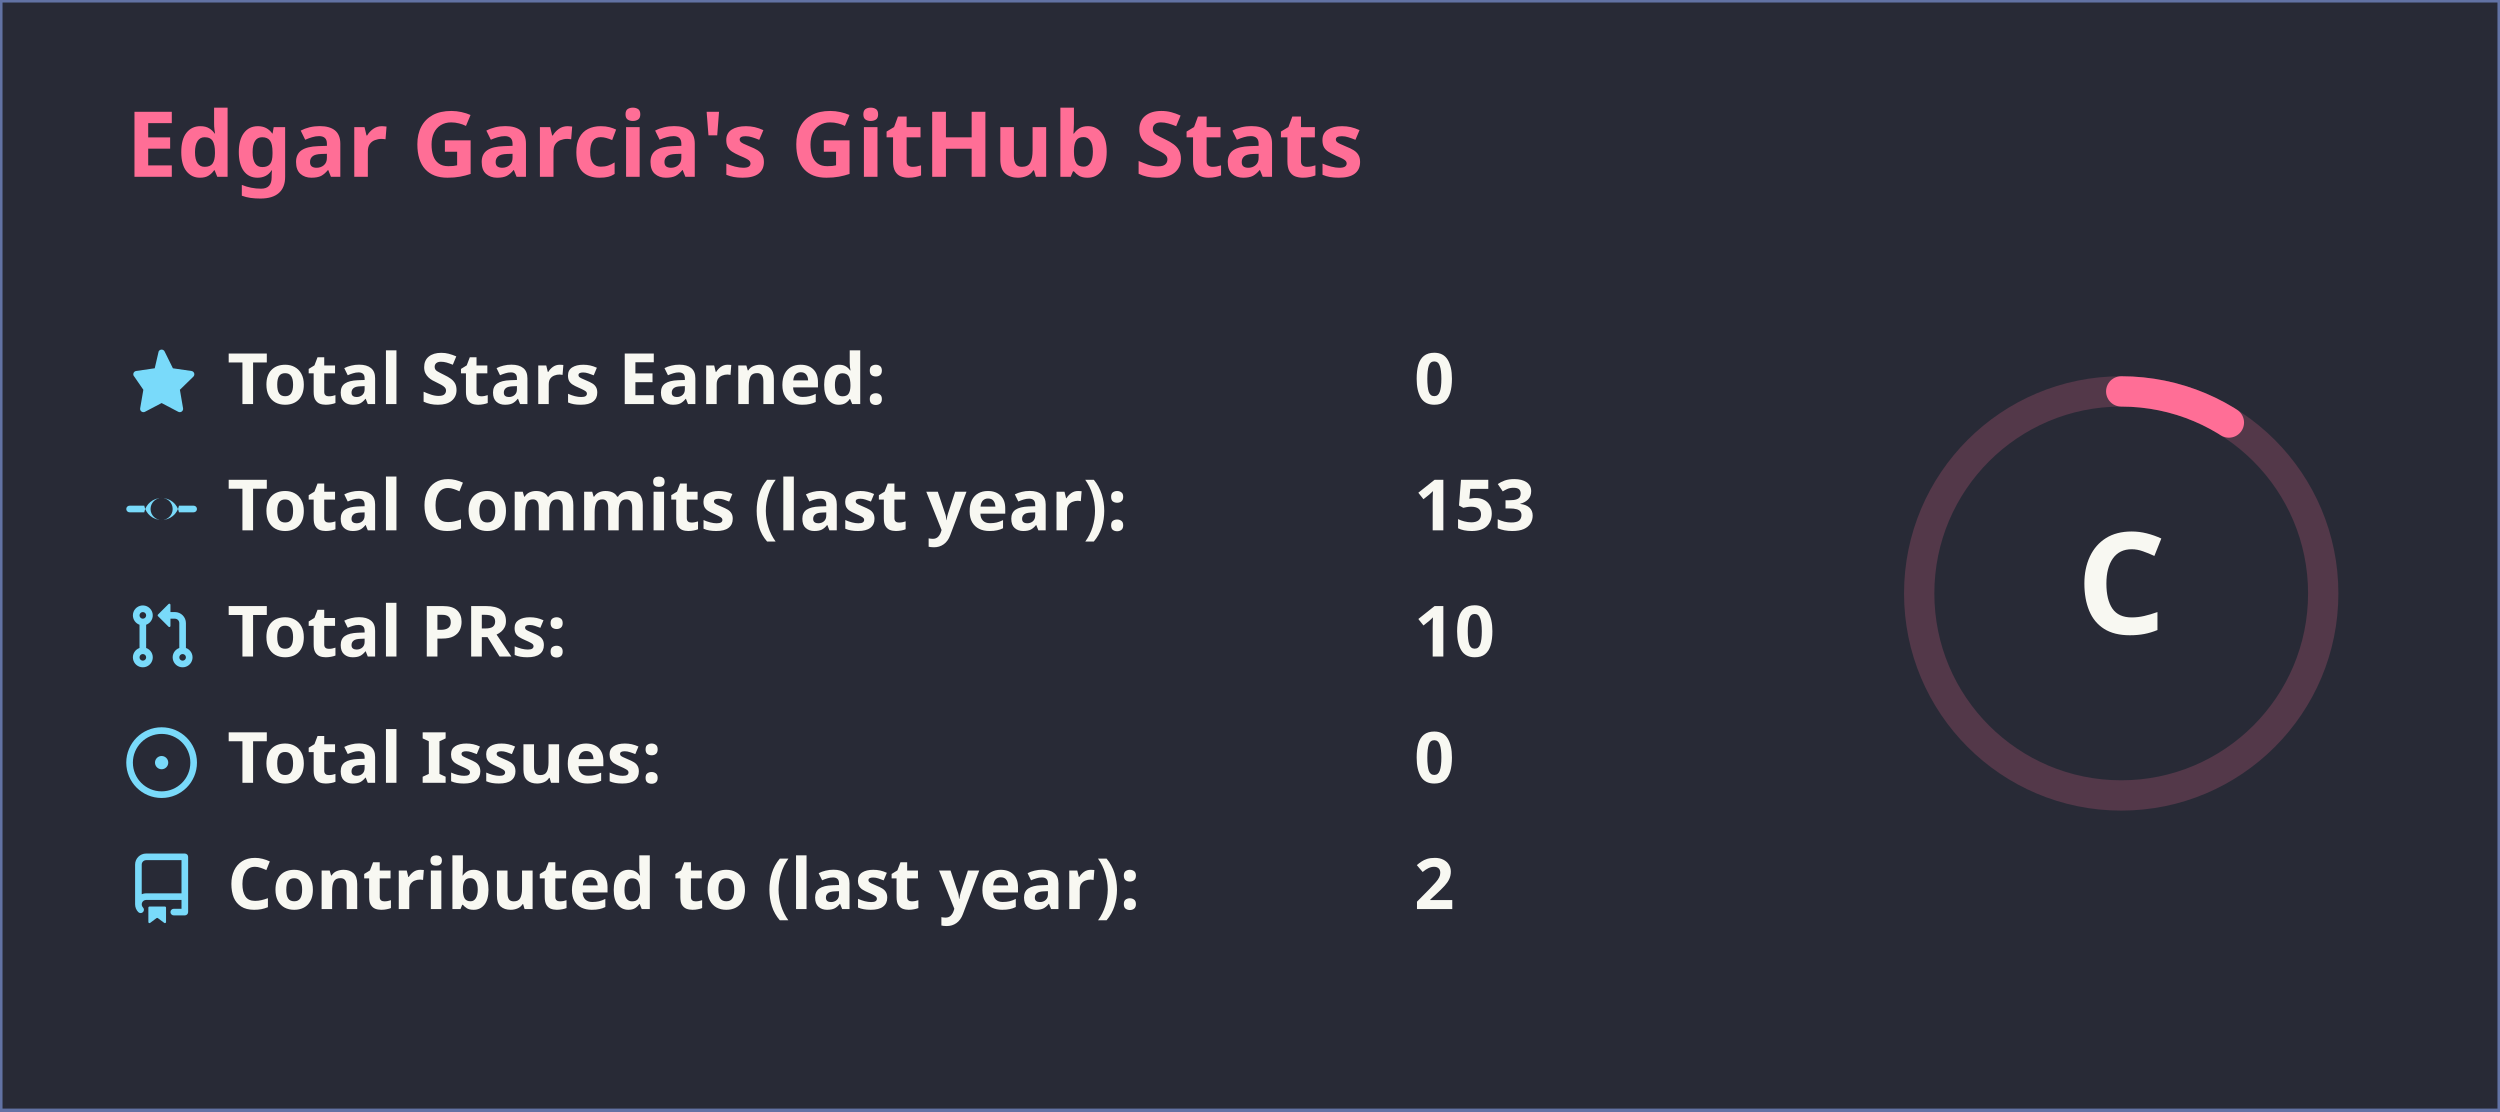
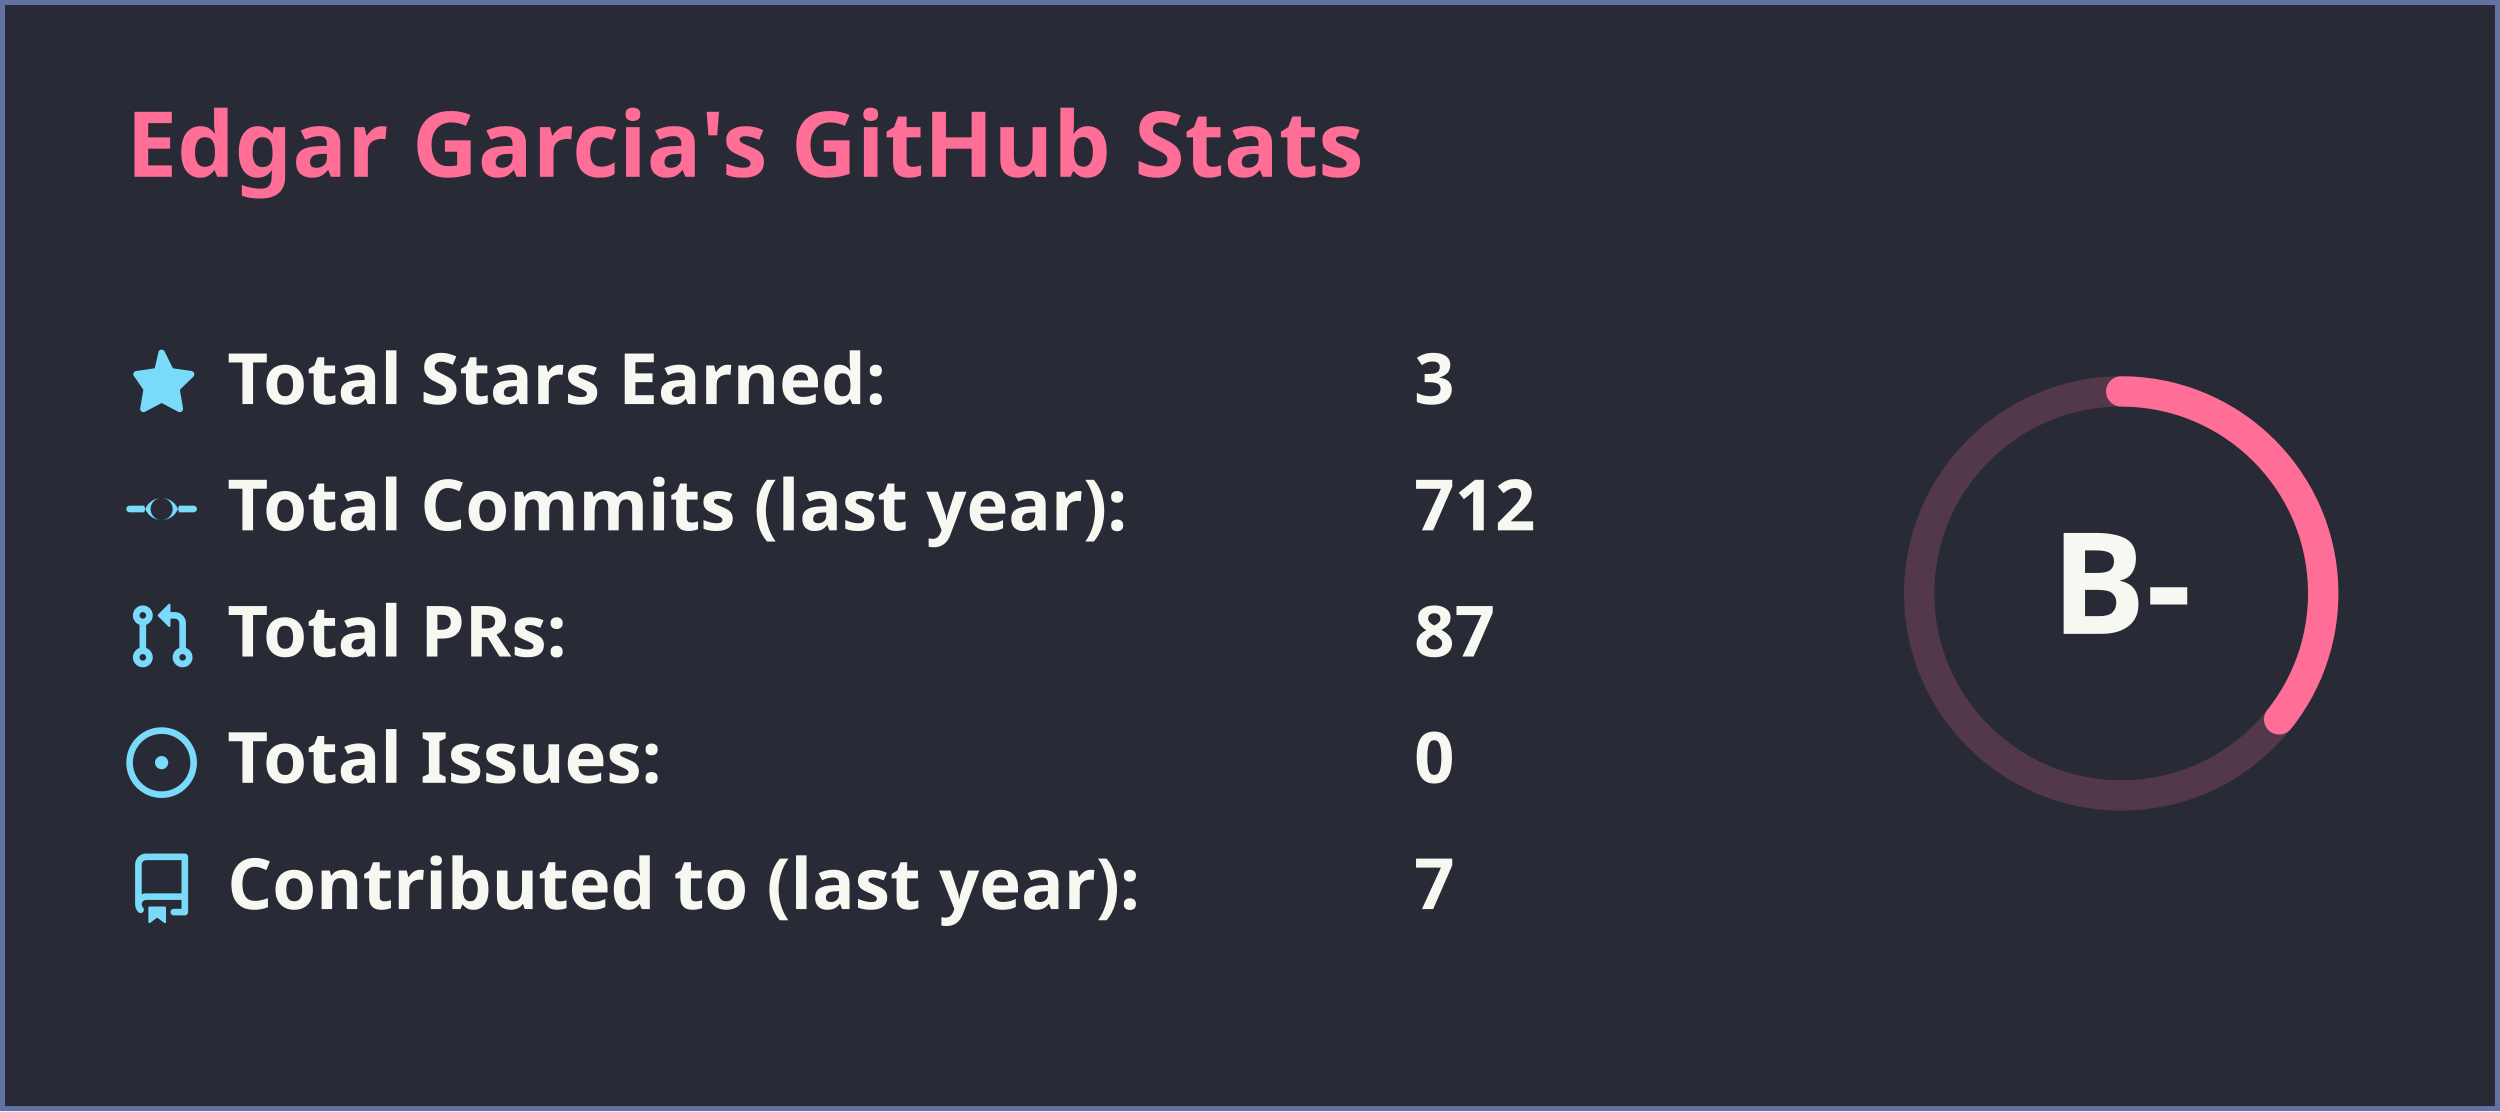
<svg xmlns="http://www.w3.org/2000/svg" width="495" height="220" viewBox="0 0 495 220" fill="none">
  <style>
    .header {
      font: 600 18px 'Segoe UI', Ubuntu, "Helvetica Neue", Sans-Serif;
      fill: #ff6e96;
    }
    .stat {
      font: 700 14px 'Segoe UI', Ubuntu, "Helvetica Neue", Sans-Serif;
      fill: #f8f8f2;
    }
    .rank-text {
      font: 800 28px 'Segoe UI', Ubuntu, "Helvetica Neue", Sans-Serif;
      fill: #f8f8f2;
    }
    .rank-circle {
      stroke: #ff6e96;
      stroke-dasharray: 251.327;
      stroke-width: 6;
      stroke-linecap: round;
    }
    .rank-circle-rim {
      stroke: #ff6e96;
      stroke-width: 6;
      opacity: 0.2;
    }
  </style>
-   <rect x="0" y="0" rx="0" width="495" height="220" fill="#282a36" stroke="#6272a4" stroke-width="1" />
+   <rect x="0.5" y="0.5" rx="0" width="494" height="219" fill="#282a36" stroke="#6272a4" stroke-opacity="1" stroke-width="1" />
  <text data-testid="card-title" x="25" y="35" class="header">Edgar Garcia's GitHub Stats</text>
  <g transform="translate(25, 0)">
    <g transform="translate(0, 69)">
      <svg width="14" height="14" viewBox="0 0 16 16">
        <path fill="#79dafa" d="M8 .25a.75.75 0 01.673.418l1.882 3.815 4.21.612a.75.75 0 01.416 1.279l-3.046 2.97.719 4.192a.751.751 0 01-1.088.791L8 12.347l-3.766 1.98a.75.75 0 01-1.088-.79l.72-4.194L1.818 6.37a.75.75 0 01.416-1.28l4.21-.611L7.327.668A.75.75 0 018 .25z" />
      </svg>
    </g>
    <text class="stat" x="20" y="80">Total Stars Earned:</text>
-     <text class="stat" x="255" y="80">0</text>
+     <text class="stat" x="255" y="80">3</text>
  </g>
  <g transform="translate(25, 0)">
    <g transform="translate(0, 94)">
      <svg width="14" height="14" viewBox="0 0 16 16">
        <path fill="#79dafa" d="M11.93 8.5a4.002 4.002 0 00-7.86 0H.75a.75.75 0 010-1.5h3.32a4.002 4.002 0 007.86 0h3.32a.75.75 0 010 1.5h-3.32zm-1.43-.75a2.5 2.5 0 11-5 0 2.5 2.5 0 015 0z" />
      </svg>
    </g>
    <text class="stat" x="20" y="105">Total Commits (last year):</text>
-     <text class="stat" x="255" y="105">153</text>
+     <text class="stat" x="255" y="105">712</text>
  </g>
  <g transform="translate(25, 0)">
    <g transform="translate(0, 119)">
      <svg width="14" height="14" viewBox="0 0 16 16">
        <path fill="#79dafa" d="M7.177 3.073L9.573.677A.25.25 0 0110 .854v4.792a.25.25 0 01-.427.177L7.177 3.427a.25.25 0 010-.354zM3.75 2.5a.75.75 0 100 1.5.75.75 0 000-1.5zm-2.25.75a2.25 2.25 0 113 2.122v5.256a2.251 2.251 0 11-1.5 0V5.372A2.25 2.25 0 011.5 3.25zM11 2.5h-1V4h1a1 1 0 011 1v5.628a2.251 2.251 0 101.5 0V5A2.5 2.5 0 0011 2.5zm1 10.25a.75.75 0 111.5 0 .75.75 0 01-1.5 0zM3.75 12a.75.75 0 100 1.5.75.75 0 000-1.5z" />
      </svg>
    </g>
    <text class="stat" x="20" y="130">Total PRs:</text>
-     <text class="stat" x="255" y="130">10</text>
+     <text class="stat" x="255" y="130">87</text>
  </g>
  <g transform="translate(25, 0)">
    <g transform="translate(0, 144)">
      <svg width="14" height="14" viewBox="0 0 16 16">
        <path fill="#79dafa" d="M8 9.5a1.5 1.5 0 100-3 1.5 1.5 0 000 3z" />
        <path fill="#79dafa" d="M8 0a8 8 0 100 16A8 8 0 008 0zM1.5 8a6.5 6.5 0 1113 0 6.5 6.5 0 01-13 0z" />
      </svg>
    </g>
    <text class="stat" x="20" y="155">Total Issues:</text>
    <text class="stat" x="255" y="155">0</text>
  </g>
  <g transform="translate(25, 0)">
    <g transform="translate(0, 169)">
      <svg width="14" height="14" viewBox="0 0 16 16">
        <path fill="#79dafa" d="M2 2.5A2.5 2.5 0 014.5 0h8.75a.75.75 0 01.75.75v12.5a.75.75 0 01-.75.75h-2.5a.75.75 0 110-1.5h1.75v-2h-8a1 1 0 00-.714 1.7.75.75 0 01-1.072 1.05A2.495 2.495 0 012 11.5v-9zm10.5-1h-8a1 1 0 00-1 1v6.708A2.486 2.486 0 014.5 9h8V1.5zM5 12.25v3.25a.25.25 0 00.4.2l1.45-1.087a.25.25 0 01.3 0L8.6 15.7a.25.25 0 00.4-.2v-3.25a.25.25 0 00-.25-.25h-3.5a.25.25 0 00-.25.25z" />
      </svg>
    </g>
    <text class="stat" x="20" y="180">Contributed to (last year):</text>
-     <text class="stat" x="255" y="180">2</text>
+     <text class="stat" x="255" y="180">7</text>
  </g>
  <g transform="translate(420, 117.5)">
    <circle cx="0" cy="0" r="40" fill="none" class="rank-circle-rim" />
-     <circle cx="0" cy="0" r="40" fill="none" class="rank-circle" stroke-dashoffset="228.836" transform="rotate(-90)" />
-     <text data-testid="rank-text" x="0" y="8" class="rank-text" text-anchor="middle">C</text>
+     <circle cx="0" cy="0" r="40" fill="none" class="rank-circle" stroke-dashoffset="161.561" transform="rotate(-90)" />
+     <text data-testid="rank-text" x="0" y="8" class="rank-text" text-anchor="middle">B-</text>
  </g>
</svg>
